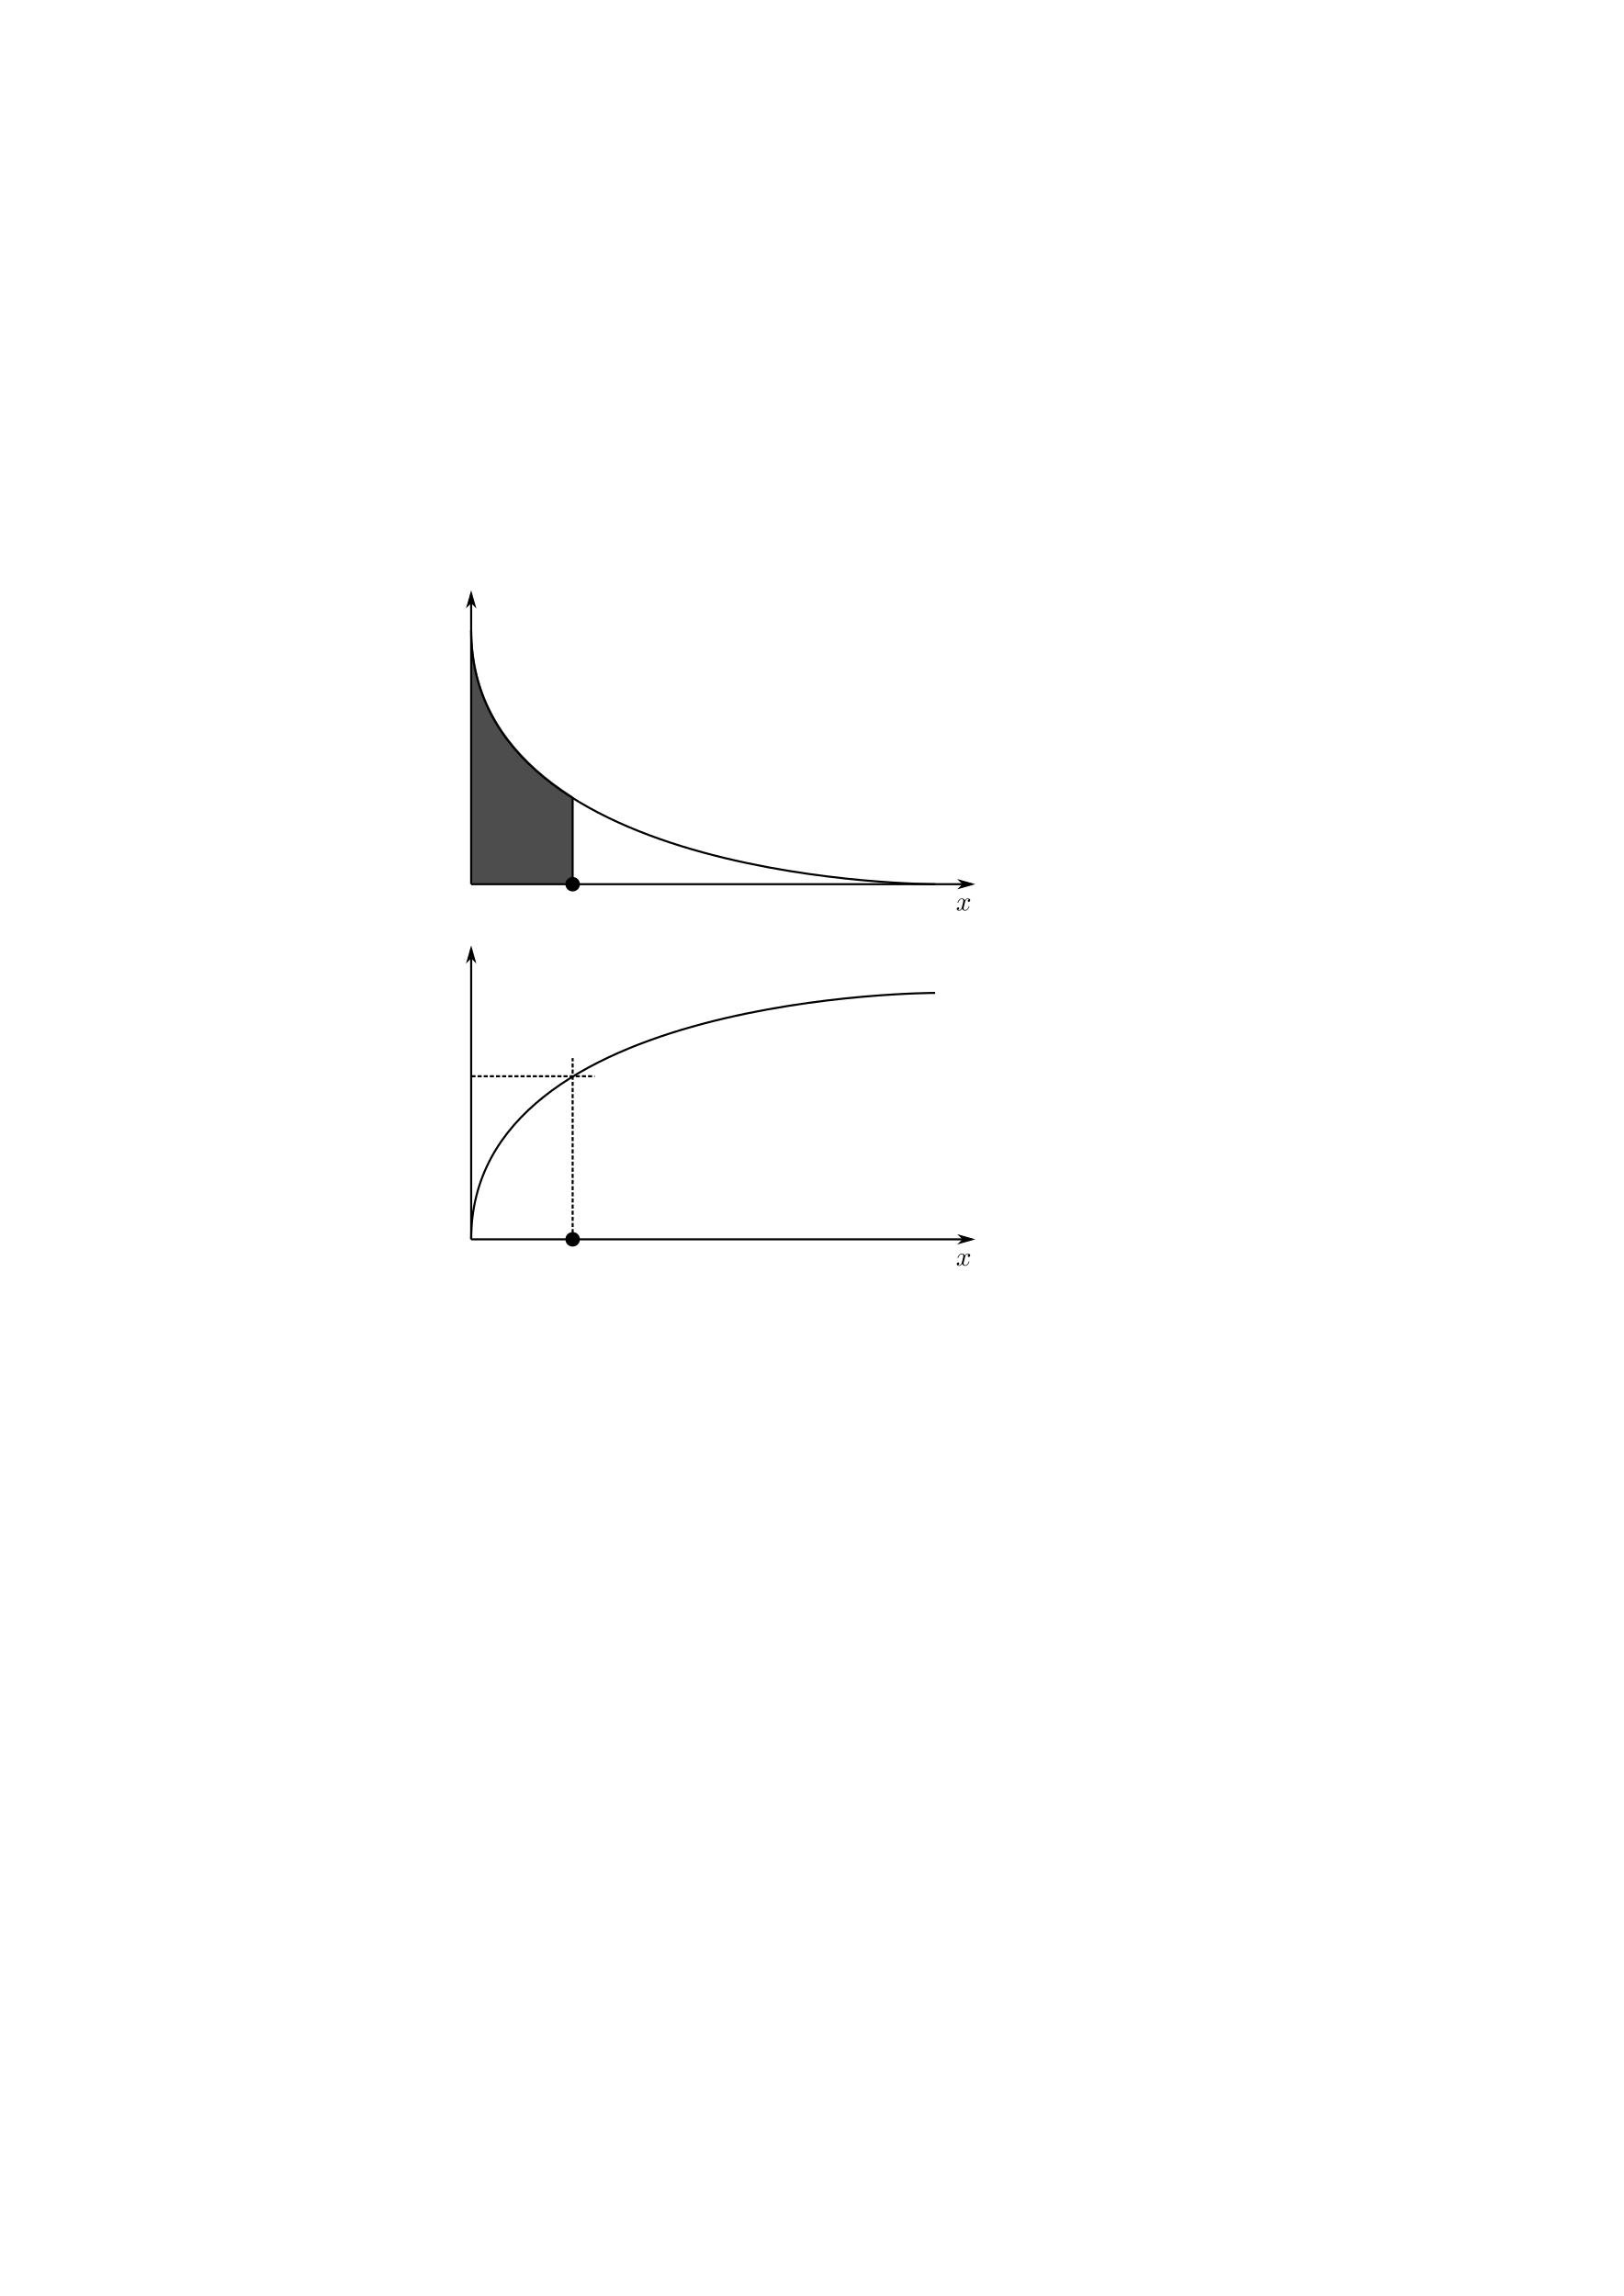
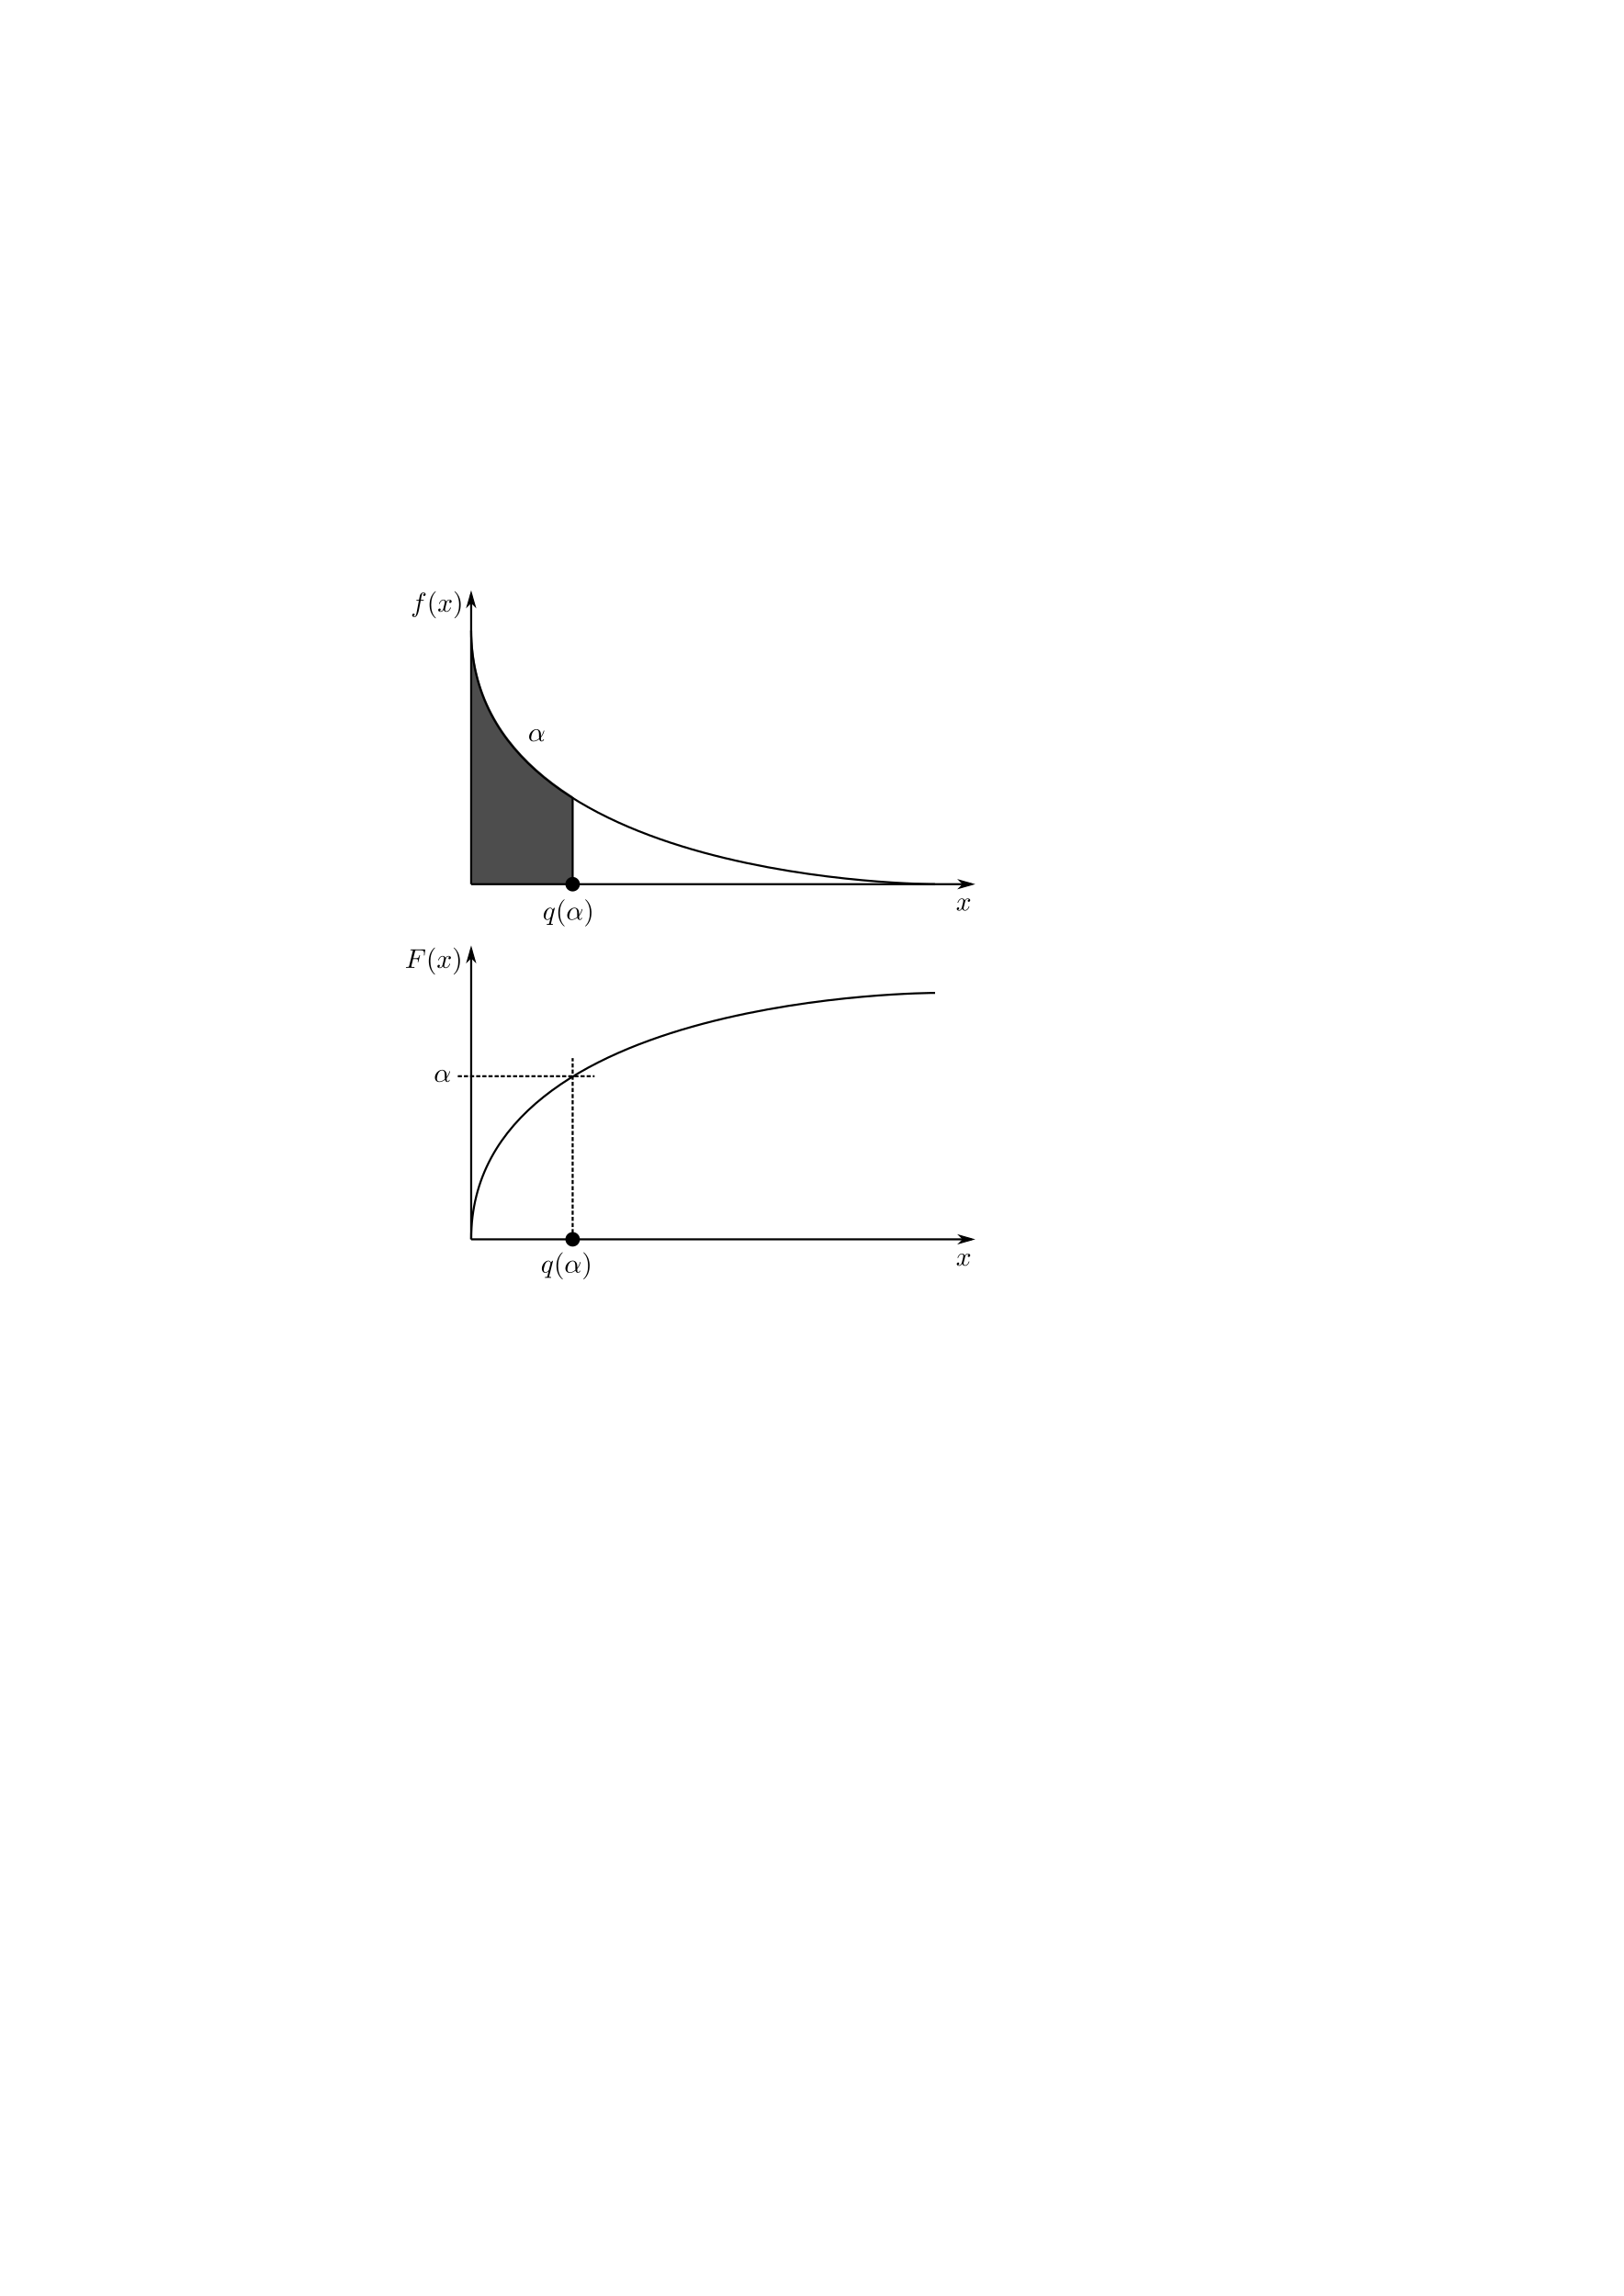
<svg xmlns="http://www.w3.org/2000/svg" width="210mm" height="297mm" id="svg2" version="1.1">
  <defs id="defs4">
    <marker orient="auto" refY="0.0" refX="0.0" id="Arrow1Send" style="overflow:visible;">
      <path id="path6070" d="M 0.0,0.0 L 5.0,-5.0 L -12.5,0.0 L 5.0,5.0 L 0.0,0.0 z " style="fill-rule:evenodd;stroke:#000000;stroke-width:1.0pt;" transform="scale(0.2) rotate(180) translate(6,0)" />
    </marker>
    <marker orient="auto" refY="0.0" refX="0.0" id="Arrow2Mend" style="overflow:visible;">
      <path id="path6082" style="fill-rule:evenodd;stroke-width:0.625;stroke-linejoin:round;" d="M 8.719,4.034 L -2.207,0.016 L 8.719,-4.002 C 6.973,-1.63 6.983,1.616 8.719,4.034 z " transform="scale(0.6) rotate(180) translate(0,0)" />
    </marker>
    <marker orient="auto" refY="0.0" refX="0.0" id="Arrow1Sstart" style="overflow:visible">
      <path id="path6067" d="M 0.0,0.0 L 5.0,-5.0 L -12.5,0.0 L 5.0,5.0 L 0.0,0.0 z " style="fill-rule:evenodd;stroke:#000000;stroke-width:1.0pt" transform="scale(0.2) translate(6,0)" />
    </marker>
    <marker orient="auto" refY="0.0" refX="0.0" id="Arrow1Mstart" style="overflow:visible">
      <path id="path6061" d="M 0.0,0.0 L 5.0,-5.0 L -12.5,0.0 L 5.0,5.0 L 0.0,0.0 z " style="fill-rule:evenodd;stroke:#000000;stroke-width:1.0pt" transform="scale(0.4) translate(10,0)" />
    </marker>
    <marker style="overflow:visible;" id="Arrow1Mend" refX="0.0" refY="0.0" orient="auto">
      <path transform="scale(0.4) rotate(180) translate(10,0)" style="fill-rule:evenodd;stroke:#000000;stroke-width:1.0pt;" d="M 0.0,0.0 L 5.0,-5.0 L -12.5,0.0 L 5.0,5.0 L 0.0,0.0 z " id="path3772" />
    </marker>
    <marker style="overflow:visible;" id="Arrow1Lend" refX="0.0" refY="0.0" orient="auto">
      <path transform="scale(0.8) rotate(180) translate(12.5,0)" style="fill-rule:evenodd;stroke:#000000;stroke-width:1.0pt;" d="M 0.0,0.0 L 5.0,-5.0 L -12.5,0.0 L 5.0,5.0 L 0.0,0.0 z " id="path3766" />
    </marker>
    <marker style="overflow:visible" id="Arrow1Mend-7" refX="0" refY="0" orient="auto">
      <path transform="matrix(-0.4,0,0,-0.4,-4,0)" style="fill-rule:evenodd;stroke:#000000;stroke-width:1pt" d="M 0,0 5,-5 -12.5,0 5,5 0,0 z" id="path3772-4" />
    </marker>
    <marker style="overflow:visible" id="Arrow1Mend-6" refX="0" refY="0" orient="auto">
      <path transform="matrix(-0.4,0,0,-0.4,-4,0)" style="fill-rule:evenodd;stroke:#000000;stroke-width:1pt" d="M 0,0 5,-5 -12.5,0 5,5 0,0 z" id="path3772-0" />
    </marker>
    <marker style="overflow:visible" id="Arrow1Mend-5" refX="0" refY="0" orient="auto">
      <path transform="matrix(-0.4,0,0,-0.4,-4,0)" style="fill-rule:evenodd;stroke:#000000;stroke-width:1pt" d="M 0,0 5,-5 -12.5,0 5,5 0,0 z" id="path3772-6" />
    </marker>
    <marker style="overflow:visible" id="marker3616" refX="0" refY="0" orient="auto">
      <path transform="matrix(-0.4,0,0,-0.4,-4,0)" style="fill-rule:evenodd;stroke:#000000;stroke-width:1pt" d="M 0,0 5,-5 -12.5,0 5,5 0,0 z" id="path3618" />
    </marker>
  </defs>
  <g id="layer1">
    <path style="fill:#4d4d4d;stroke:#000000;stroke-width:0;stroke-linecap:butt;stroke-linejoin:miter;stroke-opacity:1;stroke-miterlimit:4;stroke-dasharray:none;fill-opacity:1" d="m 230.815,307.768 c 0,31.004 14.173,54.257 35.433,71.697 2.657,2.18 5.426,4.269 8.291,6.271 1.433,1.001 2.889,1.98 4.369,2.938 0.37,0.239 0.741,0.478 1.114,0.715 l -0.1,42.895 -49.606,0 z" id="path7526-0" />
    <path style="fill:none;stroke:#000000;stroke-width:1px;stroke-linecap:butt;stroke-linejoin:miter;stroke-opacity:1" d="m 230.315,308.268 c 0,124.016 226.772,124.016 226.772,124.016" id="path7526" />
    <path id="path2987" d="m 230.315,432.283 244.488,0" style="fill:none;stroke:#000000;stroke-width:1px;stroke-linecap:butt;stroke-linejoin:miter;stroke-opacity:1;marker-end:url(#Arrow1Mend)" />
    <path id="path2989" d="m 230.315,432.283 0,-141.732" style="fill:none;stroke:#000000;stroke-width:1px;stroke-linecap:butt;stroke-linejoin:miter;stroke-opacity:1;marker-end:url(#Arrow1Mend)" />
    <text id="text4581" y="313.791" x="320.714" style="font-size:10px;font-style:normal;font-weight:normal;line-height:100%;letter-spacing:0px;word-spacing:0px;fill:#000000;fill-opacity:1;stroke:none;font-family:Sans" xml:space="preserve">
      <tspan y="313.791" x="320.714" id="tspan4583" />
    </text>
    <g id="g4031" transform="matrix(0.25,0,0,0.25,187.999,339.8456)">
      <g word-spacing="normal" letter-spacing="normal" font-size-adjust="none" font-stretch="normal" font-weight="normal" font-variant="normal" font-style="normal" stroke-miterlimit="10.433" xml:space="preserve" transform="matrix(1.062992,0,0,-1.062992,-186.0236,789.2717)" id="g4033" style="font-style:normal;font-variant:normal;font-weight:normal;font-stretch:normal;letter-spacing:normal;word-spacing:normal;text-anchor:start;fill:none;stroke:#000000;stroke-width:4;stroke-linecap:butt;stroke-linejoin:miter;stroke-miterlimit:10.433;stroke-opacity:1;stroke-dasharray:none;stroke-dashoffset:0">
        <path id="path4035" d="m 1242.6,361.49 0,0.13 0,0.15 0.1,0.16 0,0.18 0.1,0.2 0,0.2 0.1,0.22 0.1,0.22 0,0.24 0.1,0.24 0.1,0.24 0.1,0.25 0.1,0.25 0.2,0.25 0.1,0.25 0.1,0.24 0.2,0.24 0.1,0.24 0.2,0.23 0.2,0.23 0.2,0.21 0.2,0.2 0.2,0.19 0.2,0.18 0.2,0.16 0.3,0.14 0.1,0.07 0.1,0.06 0.2,0.05 0.1,0.05 0.1,0.05 0.2,0.04 0.1,0.03 0.2,0.03 0.1,0.02 0.2,0.02 0.1,0.01 0.2,0 c 0.3,0 1.4,0 2.5,-0.64 -1.4,-0.25 -2.4,-1.5 -2.4,-2.68 0,-0.8 0.5,-1.75 1.9,-1.75 1.1,0 2.7,0.89 2.7,2.89 0,2.59 -3,3.28 -4.6,3.28 -2.9,0 -4.7,-2.64 -5.3,-3.78 -1.2,3.28 -3.9,3.78 -5.4,3.78 -5.1,0 -8,-6.42 -8,-7.67 0,-0.5 0.5,-0.5 0.6,-0.5 0.4,0 0.6,0.1 0.7,0.54 1.6,5.28 4.9,6.53 6.6,6.53 1,0 2.7,-0.43 2.7,-3.32 0,-1.55 -0.8,-4.9 -2.7,-11.86 -0.8,-3.1 -2.5,-5.19 -4.7,-5.19 -0.3,0 -1.4,0 -2.5,0.65 1.3,0.24 2.3,1.29 2.3,2.69 0,1.35 -1,1.74 -1.8,1.74 -1.5,0 -2.7,-1.3 -2.7,-2.89 0,-2.29 2.5,-3.29 4.7,-3.29 3.2,0 5,3.49 5.2,3.79 0.6,-1.85 2.4,-3.79 5.4,-3.79 5.1,0 7.9,6.43 7.9,7.68 0,0.5 -0.4,0.5 -0.6,0.5 -0.4,0 -0.5,-0.21 -0.6,-0.55 -1.6,-5.33 -5,-6.53 -6.6,-6.53 -2,0 -2.8,1.59 -2.8,3.3 0,1.09 0.3,2.18 0.9,4.37 z" style="fill:#000000;stroke-width:0" />
      </g>
    </g>
    <path style="fill:none;stroke:#000000;stroke-width:1px;stroke-linecap:butt;stroke-linejoin:miter;stroke-opacity:1" d="m 230.315,605.905 c 0,-120.472 226.772,-120.472 226.772,-120.472" id="path7546" />
    <path id="path2987-3" d="m 230.321,605.911 244.488,0" style="fill:none;stroke:#000000;stroke-width:1px;stroke-linecap:butt;stroke-linejoin:miter;stroke-opacity:1;marker-end:url(#Arrow1Mend)" />
    <path id="path2989-4" d="m 230.321,605.911 0,-141.732" style="fill:none;stroke:#000000;stroke-width:1px;stroke-linecap:butt;stroke-linejoin:miter;stroke-opacity:1;marker-end:url(#Arrow1Mend)" />
    <g id="g4031-1" transform="matrix(0.25,0,0,0.25,188.0047,513.4734)">
      <g word-spacing="normal" letter-spacing="normal" font-size-adjust="none" font-stretch="normal" font-weight="normal" font-variant="normal" font-style="normal" stroke-miterlimit="10.433" xml:space="preserve" transform="matrix(1.062992,0,0,-1.062992,-186.0236,789.2717)" id="g4033-8" style="font-style:normal;font-variant:normal;font-weight:normal;font-stretch:normal;letter-spacing:normal;word-spacing:normal;text-anchor:start;fill:none;stroke:#000000;stroke-width:4;stroke-linecap:butt;stroke-linejoin:miter;stroke-miterlimit:10.433;stroke-opacity:1;stroke-dasharray:none;stroke-dashoffset:0">
        <path id="path4035-6" d="m 1242.6,361.49 0,0.13 0,0.15 0.1,0.16 0,0.18 0.1,0.2 0,0.2 0.1,0.22 0.1,0.22 0,0.24 0.1,0.24 0.1,0.24 0.1,0.25 0.1,0.25 0.2,0.25 0.1,0.25 0.1,0.24 0.2,0.24 0.1,0.24 0.2,0.23 0.2,0.23 0.2,0.21 0.2,0.2 0.2,0.19 0.2,0.18 0.2,0.16 0.3,0.14 0.1,0.07 0.1,0.06 0.2,0.05 0.1,0.05 0.1,0.05 0.2,0.04 0.1,0.03 0.2,0.03 0.1,0.02 0.2,0.02 0.1,0.01 0.2,0 c 0.3,0 1.4,0 2.5,-0.64 -1.4,-0.25 -2.4,-1.5 -2.4,-2.68 0,-0.8 0.5,-1.75 1.9,-1.75 1.1,0 2.7,0.89 2.7,2.89 0,2.59 -3,3.28 -4.6,3.28 -2.9,0 -4.7,-2.64 -5.3,-3.78 -1.2,3.28 -3.9,3.78 -5.4,3.78 -5.1,0 -8,-6.42 -8,-7.67 0,-0.5 0.5,-0.5 0.6,-0.5 0.4,0 0.6,0.1 0.7,0.54 1.6,5.28 4.9,6.53 6.6,6.53 1,0 2.7,-0.43 2.7,-3.32 0,-1.55 -0.8,-4.9 -2.7,-11.86 -0.8,-3.1 -2.5,-5.19 -4.7,-5.19 -0.3,0 -1.4,0 -2.5,0.65 1.3,0.24 2.3,1.29 2.3,2.69 0,1.35 -1,1.74 -1.8,1.74 -1.5,0 -2.7,-1.3 -2.7,-2.89 0,-2.29 2.5,-3.29 4.7,-3.29 3.2,0 5,3.49 5.2,3.79 0.6,-1.85 2.4,-3.79 5.4,-3.79 5.1,0 7.9,6.43 7.9,7.68 0,0.5 -0.4,0.5 -0.6,0.5 -0.4,0 -0.5,-0.21 -0.6,-0.55 -1.6,-5.33 -5,-6.53 -6.6,-6.53 -2,0 -2.8,1.59 -2.8,3.3 0,1.09 0.3,2.18 0.9,4.37 z" style="fill:#000000;stroke-width:0" />
      </g>
    </g>
    <path style="fill:#000000;fill-opacity:1;stroke:none" id="path5138-4" d="m 393.307,432.283 a 3.543,3.543 0 1 1 -7.087,0 3.543,3.543 0 1 1 7.087,0 z" transform="translate(-109.8425,-4.7852675e-6)" />
    <path style="fill:#000000;fill-opacity:1;stroke:none" id="path5138-4-6" d="m 393.307,432.283 a 3.543,3.543 0 1 1 -7.087,0 3.543,3.543 0 1 1 7.087,0 z" transform="translate(-109.8425,173.622)" />
    <path style="fill:none;stroke:#000000;stroke-width:1px;stroke-linecap:butt;stroke-linejoin:miter;stroke-opacity:1" d="m 279.921,432.283 0,-42.52" id="path7584" />
    <path style="fill:none;stroke:#000000;stroke-width:1;stroke-linecap:butt;stroke-linejoin:miter;stroke-opacity:1;stroke-miterlimit:4;stroke-dasharray:2,1;stroke-dashoffset:0" d="m 279.921,605.905 0,-88.583" id="path7586" />
-     <path style="fill:none;stroke:#000000;stroke-width:1;stroke-linecap:butt;stroke-linejoin:miter;stroke-opacity:1;stroke-miterlimit:4;stroke-dasharray:2,1;stroke-dashoffset:0" d="m 230.448,526.177 60.236,0" id="path7588" />
+     <path style="fill:none;stroke:#000000;stroke-width:1;stroke-linecap:butt;stroke-linejoin:miter;stroke-miterlimit:4;stroke-opacity:1;stroke-dasharray:2, 1;stroke-dashoffset:0" d="m 223.783,526.177 66.846,0" id="path7588" />
+     <g id="g5859" transform="matrix(0.25,0,0,0.25,-69.3868,193.7445)">
+       <g id="content" transform="matrix(1.062992,0,0,-1.062992,-186.0236,789.2717)" xml:space="preserve" stroke-miterlimit="10.433" font-style="normal" font-variant="normal" font-weight="normal" font-stretch="normal" font-size-adjust="none" letter-spacing="normal" word-spacing="normal" style="font-style:normal;font-variant:normal;font-weight:normal;font-stretch:normal;letter-spacing:normal;word-spacing:normal;text-anchor:start;fill:none;stroke:#000000;stroke-width:4;stroke-linecap:butt;stroke-linejoin:miter;stroke-miterlimit:10.433;stroke-opacity:1;stroke-dasharray:none;stroke-dashoffset:0">
+         <path d="m 1209.9,366.36 h 4.3 c 1,0 1.5,0 1.5,1 0,0.55 -0.5,0.55 -1.4,0.55 h -4.1 l 1,5.69 c 0.2,1.04 0.9,4.58 1.2,5.17 0.5,0.95 1.3,1.7 2.4,1.7 0.2,0 1.5,0 2.4,-0.9 -2.2,-0.19 -2.7,-1.94 -2.7,-2.69 0,-1.14 0.9,-1.74 1.9,-1.74 1.3,0 2.7,1.1 2.7,2.99 0,2.3 -2.3,3.44 -4.3,3.44 -1.7,0 -4.9,-0.89 -6.4,-5.83 -0.2,-1.05 -0.4,-1.55 -1.6,-7.83 h -3.4 c -1,0 -1.5,0 -1.5,-0.94 0,-0.61 0.4,-0.61 1.4,-0.61 h 3.3 l -3.8,-19.67 c -0.9,-4.83 -1.7,-9.37 -4.3,-9.37 -0.2,0 -1.5,0 -2.4,0.9 2.3,0.14 2.7,1.94 2.7,2.69 0,1.14 -0.9,1.75 -1.8,1.75 -1.3,0 -2.8,-1.09 -2.8,-3 0,-2.23 2.2,-3.44 4.3,-3.44 2.7,0 4.7,2.94 5.6,4.85 1.6,3.14 2.7,9.15 2.8,9.51 z" id="path5862" style="fill:#000000;stroke-width:0" />
+         <path d="m 1237.8,334.49 0,0.02 0,0.03 0,0.01 0,0.02 0,0.01 0,0.02 0,0.02 0,0.01 0,0.02 0,0.02 0,0.03 0,0.02 0,0.02 -0.1,0.03 0,0.03 0,0.03 0,0.04 -0.1,0.03 0,0.02 0,0.02 0,0.02 0,0.02 -0.1,0.02 0,0.03 0,0.02 0,0.02 0,0.03 -0.1,0.03 0,0.02 0,0.03 0,0.03 -0.1,0.03 0,0.03 0,0.03 -0.1,0.03 0,0.03 0,0.04 -0.1,0.03 0,0.04 0,0.04 -0.1,0.03 0,0.04 c -6.2,6.28 -7.8,15.69 -7.8,23.31 0,8.68 1.9,17.35 8,23.57 0.6,0.61 0.6,0.7 0.6,0.86 0,0.34 -0.1,0.48 -0.4,0.48 -0.5,0 -5,-3.37 -8,-9.7 -2.5,-5.49 -3.1,-11.02 -3.1,-15.21 0,-3.89 0.5,-9.9 3.3,-15.54 3,-6.13 7.3,-9.36 7.8,-9.36 0.3,0 0.4,0.14 0.4,0.5 z" id="path5864" style="fill:#000000;stroke-width:0" />
+         <path d="m 1257.3,361.49 0,0.13 0.1,0.15 0,0.16 0.1,0.18 0,0.2 0.1,0.2 0,0.22 0.1,0.22 0.1,0.24 0.1,0.24 0.1,0.24 0.1,0.25 0.1,0.25 0.1,0.25 0.1,0.25 0.2,0.24 0.1,0.24 0.2,0.24 0.2,0.23 0.1,0.23 0.2,0.21 0.2,0.2 0.2,0.19 0.2,0.18 0.3,0.16 0.2,0.14 0.1,0.07 0.2,0.06 0.1,0.05 0.1,0.05 0.2,0.05 0.1,0.04 0.2,0.03 0.1,0.03 0.2,0.02 0.1,0.02 0.2,0.01 0.1,0 c 0.3,0 1.5,0 2.5,-0.64 -1.4,-0.25 -2.4,-1.5 -2.4,-2.68 0,-0.8 0.6,-1.75 1.9,-1.75 1.1,0 2.7,0.89 2.7,2.89 0,2.59 -2.9,3.28 -4.6,3.28 -2.9,0 -4.6,-2.64 -5.2,-3.78 -1.3,3.28 -4,3.78 -5.4,3.78 -5.2,0 -8,-6.42 -8,-7.67 0,-0.5 0.5,-0.5 0.6,-0.5 0.4,0 0.5,0.1 0.6,0.54 1.7,5.28 5,6.53 6.7,6.53 0.9,0 2.7,-0.43 2.7,-3.32 0,-1.55 -0.9,-4.9 -2.7,-11.86 -0.8,-3.1 -2.5,-5.19 -4.8,-5.19 -0.2,0 -1.4,0 -2.4,0.65 1.2,0.24 2.3,1.29 2.3,2.69 0,1.35 -1.1,1.74 -1.8,1.74 -1.5,0 -2.8,-1.3 -2.8,-2.89 0,-2.29 2.5,-3.29 4.7,-3.29 3.3,0 5.1,3.49 5.2,3.79 0.6,-1.85 2.4,-3.79 5.4,-3.79 5.2,0 8,6.43 8,7.68 0,0.5 -0.5,0.5 -0.6,0.5 -0.5,0 -0.6,-0.21 -0.7,-0.55 -1.6,-5.33 -5,-6.53 -6.6,-6.53 -1.9,0 -2.7,1.59 -2.7,3.3 0,1.09 0.3,2.18 0.8,4.37 z" id="path5866" style="fill:#000000;stroke-width:0" />
+         <path d="m 1283.5,358.89 0,0.38 0,0.38 0,0.39 0,0.41 -0.1,0.84 0,0.88 -0.1,0.92 -0.1,0.95 -0.1,0.98 -0.2,1 -0.2,1.02 -0.2,1.04 -0.3,1.05 -0.3,1.06 -0.4,1.06 -0.4,1.07 -0.2,0.53 -0.2,0.53 -0.2,0.53 -0.3,0.53 c -3,6.13 -7.2,9.36 -7.7,9.36 -0.3,0 -0.5,-0.19 -0.5,-0.48 0,-0.16 0,-0.25 0.9,-1.16 4.9,-4.92 7.7,-12.84 7.7,-23.27 0,-8.51 -1.8,-17.28 -8,-23.56 -0.6,-0.59 -0.6,-0.7 -0.6,-0.84 0,-0.3 0.2,-0.5 0.5,-0.5 0.5,0 4.9,3.39 7.9,9.72 2.5,5.47 3.1,11 3.1,15.18 z" id="path5868" style="fill:#000000;stroke-width:0" />
+       </g>
+     </g>
+     <g id="g5972" transform="matrix(0.25,0,0,0.25,-71.01672,367.9388)">
+       <g word-spacing="normal" letter-spacing="normal" font-size-adjust="none" font-stretch="normal" font-weight="normal" font-variant="normal" font-style="normal" stroke-miterlimit="10.433" xml:space="preserve" transform="matrix(1.062992,0,0,-1.062992,-186.0236,789.2717)" id="g5974" style="font-style:normal;font-variant:normal;font-weight:normal;font-stretch:normal;letter-spacing:normal;word-spacing:normal;text-anchor:start;fill:none;stroke:#000000;stroke-width:4;stroke-linecap:butt;stroke-linejoin:miter;stroke-miterlimit:10.433;stroke-opacity:1;stroke-dasharray:none;stroke-dashoffset:0">
+         <path id="path5976" d="m 1202.1,362.63 h 4.9 c 3.7,0 4.1,-0.8 4.1,-2.24 0,-0.35 0,-0.95 -0.3,-2.43 -0.1,-0.25 -0.2,-0.46 -0.2,-0.57 0,-0.39 0.3,-0.59 0.6,-0.59 0.5,0 0.5,0.16 0.7,1.05 l 2.8,10.81 c 0.1,0.55 0.1,0.66 0.1,0.8 0,0.09 -0.1,0.54 -0.6,0.54 -0.5,0 -0.5,-0.25 -0.7,-1.04 -1.1,-3.88 -2.2,-4.78 -6.4,-4.78 h -4.6 l 3.2,12.65 c 0.5,1.75 0.5,1.94 2.7,1.94 h 6.6 c 6.1,0 7.3,-1.64 7.3,-5.47 0,-1.16 0,-1.34 -0.2,-2.7 -0.1,-0.64 -0.1,-0.74 -0.1,-0.89 0,-0.25 0.2,-0.6 0.6,-0.6 0.6,0 0.6,0.3 0.7,1.25 l 1,8.61 c 0.2,1.35 -0.1,1.35 -1.3,1.35 h -24.4 c -1,0 -1.5,0 -1.5,-1 0,-0.55 0.4,-0.55 1.3,-0.55 1.9,0 3.3,0 3.3,-0.89 0,-0.2 0,-0.3 -0.3,-1.2 l -6.5,-26.35 c -0.5,-1.95 -0.6,-2.34 -4.6,-2.34 -0.8,0 -1.4,0 -1.4,-0.95 0,-0.6 0.6,-0.6 0.8,-0.6 1.4,0 5.1,0.16 6.6,0.16 1.6,0 5.7,-0.16 7.4,-0.16 0.4,0 1,0 1,0.95 0,0.4 -0.3,0.49 -0.3,0.55 -0.1,0.05 -0.2,0.05 -1.4,0.05 -1.1,0 -1.3,0 -2.6,0.09 -1.4,0.16 -1.6,0.36 -1.6,1 0,0.1 0,0.41 0.2,1.14 z" style="fill:#000000;stroke-width:0" />
+         <path id="path5978" d="m 1242.5,334.49 0,0.02 0,0.03 0,0.01 0,0.02 0,0.01 0,0.02 0,0.02 0,0.01 0,0.02 0,0.02 0,0.03 -0.1,0.02 0,0.02 0,0.03 0,0.03 0,0.03 -0.1,0.04 0,0.03 0,0.02 0,0.02 0,0.02 -0.1,0.02 0,0.02 0,0.03 0,0.02 0,0.02 -0.1,0.03 0,0.03 0,0.02 0,0.03 -0.1,0.03 0,0.03 0,0.03 0,0.03 -0.1,0.03 0,0.03 0,0.04 -0.1,0.03 0,0.04 0,0.04 -0.1,0.03 0,0.04 c -6.2,6.28 -7.8,15.69 -7.8,23.31 0,8.68 1.9,17.35 8,23.57 0.6,0.61 0.6,0.7 0.6,0.86 0,0.34 -0.2,0.48 -0.5,0.48 -0.5,0 -4.9,-3.37 -7.9,-9.7 -2.5,-5.49 -3.1,-11.02 -3.1,-15.21 0,-3.89 0.5,-9.9 3.3,-15.54 2.9,-6.13 7.2,-9.36 7.7,-9.36 0.3,0 0.5,0.14 0.5,0.5 z" style="fill:#000000;stroke-width:0" />
+         <path id="path5980" d="m 1262,361.49 0,0.13 0.1,0.15 0,0.16 0.1,0.18 0,0.2 0.1,0.2 0,0.22 0.1,0.22 0.1,0.24 0.1,0.24 0.1,0.24 0.1,0.25 0.1,0.25 0.1,0.25 0.1,0.25 0.2,0.24 0.1,0.24 0.2,0.24 0.1,0.23 0.2,0.23 0.2,0.21 0.2,0.2 0.2,0.19 0.2,0.18 0.3,0.16 0.2,0.14 0.1,0.07 0.2,0.06 0.1,0.05 0.1,0.05 0.2,0.05 0.1,0.04 0.2,0.03 0.1,0.03 0.2,0.02 0.1,0.02 0.2,0.01 0.1,0 c 0.3,0 1.5,0 2.5,-0.64 -1.4,-0.25 -2.4,-1.5 -2.4,-2.68 0,-0.8 0.6,-1.75 1.9,-1.75 1.1,0 2.7,0.89 2.7,2.89 0,2.59 -2.9,3.28 -4.6,3.28 -2.9,0 -4.7,-2.64 -5.2,-3.78 -1.3,3.28 -4,3.78 -5.4,3.78 -5.2,0 -8.1,-6.42 -8.1,-7.67 0,-0.5 0.5,-0.5 0.6,-0.5 0.4,0 0.6,0.1 0.7,0.54 1.7,5.28 5,6.53 6.7,6.53 0.9,0 2.6,-0.43 2.6,-3.32 0,-1.55 -0.8,-4.9 -2.6,-11.86 -0.8,-3.1 -2.6,-5.19 -4.8,-5.19 -0.3,0 -1.4,0 -2.5,0.65 1.3,0.24 2.4,1.29 2.4,2.69 0,1.35 -1.1,1.74 -1.9,1.74 -1.5,0 -2.7,-1.3 -2.7,-2.89 0,-2.29 2.5,-3.29 4.7,-3.29 3.3,0 5.1,3.49 5.2,3.79 0.6,-1.85 2.4,-3.79 5.4,-3.79 5.1,0 8,6.43 8,7.68 0,0.5 -0.5,0.5 -0.6,0.5 -0.5,0 -0.6,-0.21 -0.7,-0.55 -1.6,-5.33 -5,-6.53 -6.6,-6.53 -2,0 -2.8,1.59 -2.8,3.3 0,1.09 0.4,2.18 0.9,4.37 z" style="fill:#000000;stroke-width:0" />
+         <path id="path5982" d="m 1288.2,358.89 0,0.38 0,0.38 0,0.39 0,0.41 -0.1,0.84 0,0.88 -0.1,0.92 -0.1,0.95 -0.2,0.98 -0.1,1 -0.2,1.02 -0.3,1.04 -0.2,1.05 -0.3,1.06 -0.4,1.06 -0.4,1.07 -0.2,0.53 -0.2,0.53 -0.2,0.53 -0.3,0.53 c -3,6.13 -7.3,9.36 -7.8,9.36 -0.3,0 -0.5,-0.19 -0.5,-0.48 0,-0.16 0,-0.25 1,-1.16 4.9,-4.92 7.7,-12.84 7.7,-23.27 0,-8.51 -1.8,-17.28 -8,-23.56 -0.7,-0.59 -0.7,-0.7 -0.7,-0.84 0,-0.3 0.2,-0.5 0.5,-0.5 0.5,0 5,3.39 8,9.72 2.5,5.47 3.1,11 3.1,15.18 z" style="fill:#000000;stroke-width:0" />
+       </g>
+     </g>
+     <g id="g6098" transform="matrix(0.25,0,0,0.25,-5.217512,344.3616)">
+       <g id="g6100" transform="matrix(1.062992,0,0,-1.062992,-186.0236,789.2717)" xml:space="preserve" stroke-miterlimit="10.433" font-style="normal" font-variant="normal" font-weight="normal" font-stretch="normal" font-size-adjust="none" letter-spacing="normal" word-spacing="normal" style="font-style:normal;font-variant:normal;font-weight:normal;font-stretch:normal;letter-spacing:normal;word-spacing:normal;text-anchor:start;fill:none;stroke:#000000;stroke-width:4;stroke-linecap:butt;stroke-linejoin:miter;stroke-miterlimit:10.433;stroke-opacity:1;stroke-dasharray:none;stroke-dashoffset:0">
+         <path d="m 1215.2,367.91 0,0.02 0,0.02 0,0.02 0,0.02 0,0.02 0,0.02 0,0.02 0,0.02 0,0.02 0,0.03 -0.1,0.02 0,0.02 0,0.02 0,0.02 0,0.02 0,0.02 0,0.01 -0.1,0.02 0,0.02 0,0.02 0,0.01 0,0.01 -0.1,0.02 0,0.01 0,0.01 0,0.01 -0.1,0.01 0,0.01 0,0 0,0.01 -0.1,0 0,0 c -0.5,0 -2.5,-1.98 -3.4,-3.44 -1.1,2.69 -3,3.49 -4.6,3.49 v -1.1 c 3.2,0 3.9,-4.03 3.9,-4.37 0,-0.31 -2.7,-11.22 -2.9,-11.42 -0.7,-1.39 -3.5,-4.58 -6.3,-4.58 h 0 c -3,0 -3.2,3.84 -3.2,4.69 0,2.39 1.5,7.81 2.3,9.9 1.5,3.69 4.1,5.78 6.2,5.78 v 1.1 c -5.9,0 -12,-7.38 -12,-14.6 0,-4.87 2.9,-7.97 6.5,-7.97 2.2,0 4.1,1.19 5.9,2.99 -0.4,-1.74 -2.1,-8.47 -2.2,-8.92 -0.4,-1.39 -0.8,-1.6 -3.6,-1.64 -0.6,0 -1.1,0 -1.1,-1 0,-0.05 0,-0.55 0.6,-0.55 1.6,0 3.3,0.16 5,0.16 1.7,0 3.5,-0.16 5.1,-0.16 0.3,0 0.9,0 0.9,1 0,0.55 -0.5,0.55 -1.3,0.55 -2.4,0 -2.4,0.36 -2.4,0.79 0,0.36 0.1,0.66 0.2,1.1 z" id="path6102" style="fill:#000000;stroke-width:0" />
+         <path d="m 1233.2,334.49 0,0.02 0,0.03 0,0.01 0,0.02 0,0.01 -0.1,0.02 0,0.02 0,0.01 0,0.02 0,0.02 0,0.03 0,0.02 0,0.02 0,0.03 -0.1,0.03 0,0.03 0,0.04 0,0.03 -0.1,0.02 0,0.02 0,0.02 0,0.02 0,0.02 -0.1,0.03 0,0.02 0,0.02 0,0.03 0,0.03 -0.1,0.02 0,0.03 0,0.03 0,0.03 -0.1,0.03 0,0.03 0,0.03 -0.1,0.03 0,0.04 0,0.03 -0.1,0.04 0,0.04 0,0.03 -0.1,0.04 c -6.2,6.28 -7.8,15.69 -7.8,23.31 0,8.68 1.9,17.35 8,23.57 0.7,0.61 0.7,0.7 0.7,0.86 0,0.34 -0.2,0.48 -0.5,0.48 -0.5,0 -5,-3.37 -7.9,-9.7 -2.6,-5.49 -3.2,-11.02 -3.2,-15.21 0,-3.89 0.6,-9.9 3.3,-15.54 3,-6.13 7.3,-9.36 7.8,-9.36 0.3,0 0.5,0.14 0.5,0.5 z" id="path6104" style="fill:#000000;stroke-width:0" />
+         <path d="m 1259.8,358.21 0,0.36 -0.1,0.35 0,0.35 0,0.34 -0.1,0.66 0,0.62 -0.2,0.6 -0.1,0.56 -0.1,0.54 -0.2,0.51 -0.2,0.49 -0.2,0.46 -0.3,0.43 -0.2,0.4 -0.3,0.38 -0.2,0.36 -0.3,0.33 -0.3,0.31 -0.3,0.29 -0.3,0.26 -0.4,0.24 -0.3,0.22 -0.4,0.2 -0.3,0.18 -0.4,0.16 -0.3,0.14 -0.4,0.13 -0.3,0.1 -0.4,0.09 -0.4,0.07 -0.3,0.05 -0.4,0.04 -0.3,0.02 -0.4,0.01 0,-1.1 c 4.9,0 4.9,-6.53 4.9,-10.4 0,-1.85 0,-4.74 0.1,-5.58 h 0 c -4.4,-3.84 -8.2,-4.39 -10.2,-4.39 -3,0 -4.5,2.25 -4.5,5.44 0,2.43 1.3,7.81 2.9,10.36 2.3,3.64 5.1,4.57 6.8,4.57 l 0,1.1 c -6.8,0 -13.4,-7.13 -13.4,-14.14 0,-4.64 3,-8.43 8.1,-8.43 3.1,0 6.7,1.15 10.5,4.19 0.7,-2.64 2.3,-4.19 4.6,-4.19 2.6,0 4.1,2.74 4.1,3.54 0,0.36 -0.3,0.5 -0.5,0.5 -0.4,0 -0.6,-0.14 -0.7,-0.5 -0.9,-2.44 -2.7,-2.44 -2.8,-2.44 -1.5,0 -1.5,3.89 -1.5,5.08 0,1.04 0,1.15 0.5,1.75 4.6,5.87 5.7,11.65 5.7,11.7 0,0.11 -0.1,0.5 -0.6,0.5 -0.5,0 -0.5,-0.14 -0.8,-1.05 -0.8,-3.14 -2.5,-6.92 -4.8,-9.86 z" id="path6106" style="fill:#000000;stroke-width:0" />
+         <path d="m 1282.5,358.89 0,0.38 0,0.38 0,0.39 0,0.41 0,0.84 -0.1,0.88 -0.1,0.92 -0.1,0.95 -0.1,0.98 -0.2,1 -0.2,1.02 -0.2,1.04 -0.3,1.05 -0.3,1.06 -0.3,1.06 -0.4,1.07 -0.2,0.53 -0.3,0.53 -0.2,0.53 -0.2,0.53 c -3,6.13 -7.3,9.36 -7.8,9.36 -0.3,0 -0.5,-0.19 -0.5,-0.48 0,-0.16 0,-0.25 0.9,-1.16 4.9,-4.92 7.8,-12.84 7.8,-23.27 0,-8.51 -1.9,-17.28 -8.1,-23.56 -0.6,-0.59 -0.6,-0.7 -0.6,-0.84 0,-0.3 0.2,-0.5 0.5,-0.5 0.5,0 5,3.39 7.9,9.72 2.5,5.47 3.1,11 3.1,15.18 z" id="path6108" style="fill:#000000;stroke-width:0" />
+       </g>
+     </g>
+     <g id="g6236" transform="matrix(0.25,0,0,0.25,-20.70176,257.0926)">
+       <g word-spacing="normal" letter-spacing="normal" font-size-adjust="none" font-stretch="normal" font-weight="normal" font-variant="normal" font-style="normal" stroke-miterlimit="10.433" xml:space="preserve" transform="matrix(1.062992,0,0,-1.062992,-186.0236,789.2717)" id="g6238" style="font-style:normal;font-variant:normal;font-weight:normal;font-stretch:normal;letter-spacing:normal;word-spacing:normal;text-anchor:start;fill:none;stroke:#000000;stroke-width:4;stroke-linecap:butt;stroke-linejoin:miter;stroke-miterlimit:10.433;stroke-opacity:1;stroke-dasharray:none;stroke-dashoffset:0">
+         <path id="path6240" d="m 1247.9,358.21 0,0.36 0,0.35 0,0.35 -0.1,0.34 0,0.66 -0.1,0.62 -0.1,0.6 -0.2,0.56 -0.1,0.54 -0.2,0.51 -0.2,0.49 -0.2,0.46 -0.2,0.43 -0.3,0.4 -0.2,0.38 -0.3,0.36 -0.3,0.33 -0.3,0.31 -0.3,0.29 -0.3,0.26 -0.3,0.24 -0.4,0.22 -0.3,0.2 -0.4,0.18 -0.3,0.16 -0.4,0.14 -0.3,0.13 -0.4,0.1 -0.4,0.09 -0.3,0.07 -0.4,0.05 -0.3,0.04 -0.4,0.02 -0.3,0.01 -0.1,-1.1 c 4.9,0 4.9,-6.53 4.9,-10.4 0,-1.85 0,-4.74 0.1,-5.58 h 0 c -4.3,-3.84 -8.2,-4.39 -10.2,-4.39 -3,0 -4.4,2.25 -4.4,5.44 0,2.43 1.3,7.81 2.9,10.36 2.3,3.64 5,4.57 6.7,4.57 l 0.1,1.1 c -6.8,0 -13.4,-7.13 -13.4,-14.14 0,-4.64 3,-8.43 8,-8.43 3.2,0 6.8,1.15 10.6,4.19 0.6,-2.64 2.2,-4.19 4.5,-4.19 2.6,0 4.2,2.74 4.2,3.54 0,0.36 -0.3,0.5 -0.6,0.5 -0.4,0 -0.5,-0.14 -0.7,-0.5 -0.9,-2.44 -2.7,-2.44 -2.8,-2.44 -1.5,0 -1.5,3.89 -1.5,5.08 0,1.04 0,1.15 0.5,1.75 4.7,5.87 5.7,11.65 5.7,11.7 0,0.11 0,0.5 -0.6,0.5 -0.5,0 -0.5,-0.14 -0.7,-1.05 -0.9,-3.14 -2.6,-6.92 -4.9,-9.86 z" style="fill:#000000;stroke-width:0" />
+       </g>
+     </g>
+     <g id="g6236-8" transform="matrix(0.25,0,0,0.25,-66.76476,423.628)">
+       <g word-spacing="normal" letter-spacing="normal" font-size-adjust="none" font-stretch="normal" font-weight="normal" font-variant="normal" font-style="normal" stroke-miterlimit="10.433" xml:space="preserve" transform="matrix(1.062992,0,0,-1.062992,-186.0236,789.2717)" id="g6238-2" style="font-style:normal;font-variant:normal;font-weight:normal;font-stretch:normal;letter-spacing:normal;word-spacing:normal;text-anchor:start;fill:none;stroke:#000000;stroke-width:4;stroke-linecap:butt;stroke-linejoin:miter;stroke-miterlimit:10.433;stroke-opacity:1;stroke-dasharray:none;stroke-dashoffset:0">
+         <path id="path6240-8" d="m 1247.9,358.21 0,0.36 0,0.35 0,0.35 -0.1,0.34 0,0.66 -0.1,0.62 -0.1,0.6 -0.2,0.56 -0.1,0.54 -0.2,0.51 -0.2,0.49 -0.2,0.46 -0.2,0.43 -0.3,0.4 -0.2,0.38 -0.3,0.36 -0.3,0.33 -0.3,0.31 -0.3,0.29 -0.3,0.26 -0.3,0.24 -0.4,0.22 -0.3,0.2 -0.4,0.18 -0.3,0.16 -0.4,0.14 -0.3,0.13 -0.4,0.1 -0.4,0.09 -0.3,0.07 -0.4,0.05 -0.3,0.04 -0.4,0.02 -0.3,0.01 -0.1,-1.1 c 4.9,0 4.9,-6.53 4.9,-10.4 0,-1.85 0,-4.74 0.1,-5.58 h 0 c -4.3,-3.84 -8.2,-4.39 -10.2,-4.39 -3,0 -4.4,2.25 -4.4,5.44 0,2.43 1.3,7.81 2.9,10.36 2.3,3.64 5,4.57 6.7,4.57 l 0.1,1.1 c -6.8,0 -13.4,-7.13 -13.4,-14.14 0,-4.64 3,-8.43 8,-8.43 3.2,0 6.8,1.15 10.6,4.19 0.6,-2.64 2.2,-4.19 4.5,-4.19 2.6,0 4.2,2.74 4.2,3.54 0,0.36 -0.3,0.5 -0.6,0.5 -0.4,0 -0.5,-0.14 -0.7,-0.5 -0.9,-2.44 -2.7,-2.44 -2.8,-2.44 -1.5,0 -1.5,3.89 -1.5,5.08 0,1.04 0,1.15 0.5,1.75 4.7,5.87 5.7,11.65 5.7,11.7 0,0.11 0,0.5 -0.6,0.5 -0.5,0 -0.5,-0.14 -0.7,-1.05 -0.9,-3.14 -2.6,-6.92 -4.9,-9.86 z" style="fill:#000000;stroke-width:0" />
+       </g>
+     </g>
+     <g id="g6098-0" transform="matrix(0.25,0,0,0.25,-6.112197,516.9207)">
+       <g id="g6100-1" transform="matrix(1.062992,0,0,-1.062992,-186.0236,789.2717)" xml:space="preserve" stroke-miterlimit="10.433" font-style="normal" font-variant="normal" font-weight="normal" font-stretch="normal" font-size-adjust="none" letter-spacing="normal" word-spacing="normal" style="font-style:normal;font-variant:normal;font-weight:normal;font-stretch:normal;letter-spacing:normal;word-spacing:normal;text-anchor:start;fill:none;stroke:#000000;stroke-width:4;stroke-linecap:butt;stroke-linejoin:miter;stroke-miterlimit:10.433;stroke-opacity:1;stroke-dasharray:none;stroke-dashoffset:0">
+         <path d="m 1215.2,367.91 0,0.02 0,0.02 0,0.02 0,0.02 0,0.02 0,0.02 0,0.02 0,0.02 0,0.02 0,0.03 -0.1,0.02 0,0.02 0,0.02 0,0.02 0,0.02 0,0.02 0,0.01 -0.1,0.02 0,0.02 0,0.02 0,0.01 0,0.01 -0.1,0.02 0,0.01 0,0.01 0,0.01 -0.1,0.01 0,0.01 0,0 0,0.01 -0.1,0 0,0 c -0.5,0 -2.5,-1.98 -3.4,-3.44 -1.1,2.69 -3,3.49 -4.6,3.49 v -1.1 c 3.2,0 3.9,-4.03 3.9,-4.37 0,-0.31 -2.7,-11.22 -2.9,-11.42 -0.7,-1.39 -3.5,-4.58 -6.3,-4.58 h 0 c -3,0 -3.2,3.84 -3.2,4.69 0,2.39 1.5,7.81 2.3,9.9 1.5,3.69 4.1,5.78 6.2,5.78 v 1.1 c -5.9,0 -12,-7.38 -12,-14.6 0,-4.87 2.9,-7.97 6.5,-7.97 2.2,0 4.1,1.19 5.9,2.99 -0.4,-1.74 -2.1,-8.47 -2.2,-8.92 -0.4,-1.39 -0.8,-1.6 -3.6,-1.64 -0.6,0 -1.1,0 -1.1,-1 0,-0.05 0,-0.55 0.6,-0.55 1.6,0 3.3,0.16 5,0.16 1.7,0 3.5,-0.16 5.1,-0.16 0.3,0 0.9,0 0.9,1 0,0.55 -0.5,0.55 -1.3,0.55 -2.4,0 -2.4,0.36 -2.4,0.79 0,0.36 0.1,0.66 0.2,1.1 z" id="path6102-6" style="fill:#000000;stroke-width:0" />
+         <path d="m 1233.2,334.49 0,0.02 0,0.03 0,0.01 0,0.02 0,0.01 -0.1,0.02 0,0.02 0,0.01 0,0.02 0,0.02 0,0.03 0,0.02 0,0.02 0,0.03 -0.1,0.03 0,0.03 0,0.04 0,0.03 -0.1,0.02 0,0.02 0,0.02 0,0.02 0,0.02 -0.1,0.03 0,0.02 0,0.02 0,0.03 0,0.03 -0.1,0.02 0,0.03 0,0.03 0,0.03 -0.1,0.03 0,0.03 0,0.03 -0.1,0.03 0,0.04 0,0.03 -0.1,0.04 0,0.04 0,0.03 -0.1,0.04 c -6.2,6.28 -7.8,15.69 -7.8,23.31 0,8.68 1.9,17.35 8,23.57 0.7,0.61 0.7,0.7 0.7,0.86 0,0.34 -0.2,0.48 -0.5,0.48 -0.5,0 -5,-3.37 -7.9,-9.7 -2.6,-5.49 -3.2,-11.02 -3.2,-15.21 0,-3.89 0.6,-9.9 3.3,-15.54 3,-6.13 7.3,-9.36 7.8,-9.36 0.3,0 0.5,0.14 0.5,0.5 z" id="path6104-7" style="fill:#000000;stroke-width:0" />
+         <path d="m 1259.8,358.21 0,0.36 -0.1,0.35 0,0.35 0,0.34 -0.1,0.66 0,0.62 -0.2,0.6 -0.1,0.56 -0.1,0.54 -0.2,0.51 -0.2,0.49 -0.2,0.46 -0.3,0.43 -0.2,0.4 -0.3,0.38 -0.2,0.36 -0.3,0.33 -0.3,0.31 -0.3,0.29 -0.3,0.26 -0.4,0.24 -0.3,0.22 -0.4,0.2 -0.3,0.18 -0.4,0.16 -0.3,0.14 -0.4,0.13 -0.3,0.1 -0.4,0.09 -0.4,0.07 -0.3,0.05 -0.4,0.04 -0.3,0.02 -0.4,0.01 0,-1.1 c 4.9,0 4.9,-6.53 4.9,-10.4 0,-1.85 0,-4.74 0.1,-5.58 h 0 c -4.4,-3.84 -8.2,-4.39 -10.2,-4.39 -3,0 -4.5,2.25 -4.5,5.44 0,2.43 1.3,7.81 2.9,10.36 2.3,3.64 5.1,4.57 6.8,4.57 l 0,1.1 c -6.8,0 -13.4,-7.13 -13.4,-14.14 0,-4.64 3,-8.43 8.1,-8.43 3.1,0 6.7,1.15 10.5,4.19 0.7,-2.64 2.3,-4.19 4.6,-4.19 2.6,0 4.1,2.74 4.1,3.54 0,0.36 -0.3,0.5 -0.5,0.5 -0.4,0 -0.6,-0.14 -0.7,-0.5 -0.9,-2.44 -2.7,-2.44 -2.8,-2.44 -1.5,0 -1.5,3.89 -1.5,5.08 0,1.04 0,1.15 0.5,1.75 4.6,5.87 5.7,11.65 5.7,11.7 0,0.11 -0.1,0.5 -0.6,0.5 -0.5,0 -0.5,-0.14 -0.8,-1.05 -0.8,-3.14 -2.5,-6.92 -4.8,-9.86 z" id="path6106-9" style="fill:#000000;stroke-width:0" />
+         <path d="m 1282.5,358.89 0,0.38 0,0.38 0,0.39 0,0.41 0,0.84 -0.1,0.88 -0.1,0.92 -0.1,0.95 -0.1,0.98 -0.2,1 -0.2,1.02 -0.2,1.04 -0.3,1.05 -0.3,1.06 -0.3,1.06 -0.4,1.07 -0.2,0.53 -0.3,0.53 -0.2,0.53 -0.2,0.53 c -3,6.13 -7.3,9.36 -7.8,9.36 -0.3,0 -0.5,-0.19 -0.5,-0.48 0,-0.16 0,-0.25 0.9,-1.16 4.9,-4.92 7.8,-12.84 7.8,-23.27 0,-8.51 -1.9,-17.28 -8.1,-23.56 -0.6,-0.59 -0.6,-0.7 -0.6,-0.84 0,-0.3 0.2,-0.5 0.5,-0.5 0.5,0 5,3.39 7.9,9.72 2.5,5.47 3.1,11 3.1,15.18 z" id="path6108-4" style="fill:#000000;stroke-width:0" />
+       </g>
+     </g>
  </g>
</svg>
